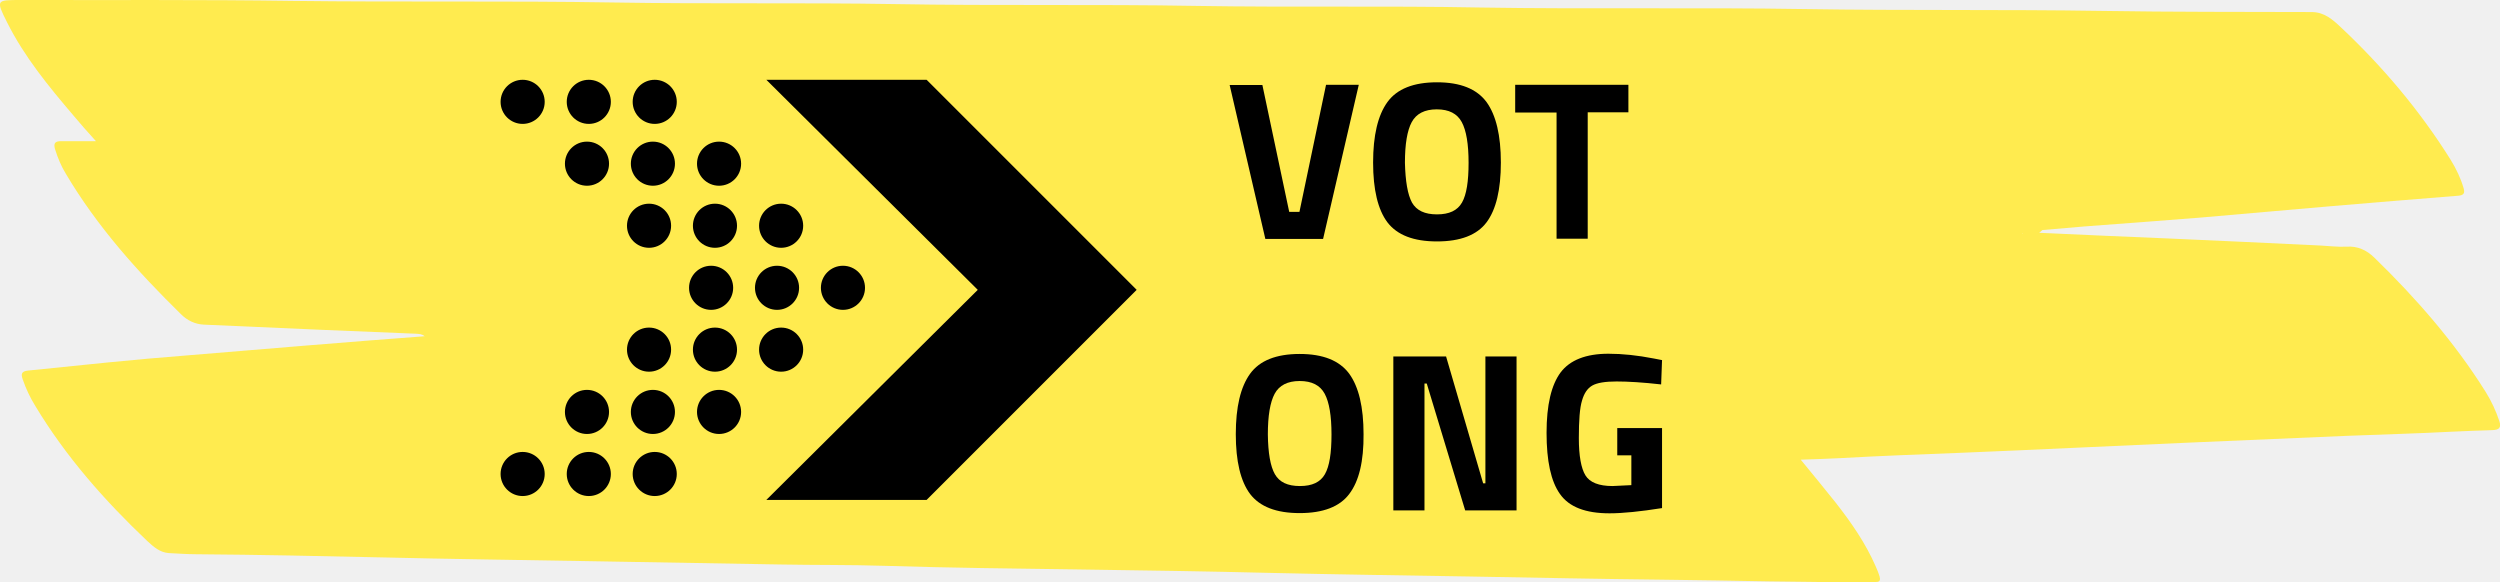
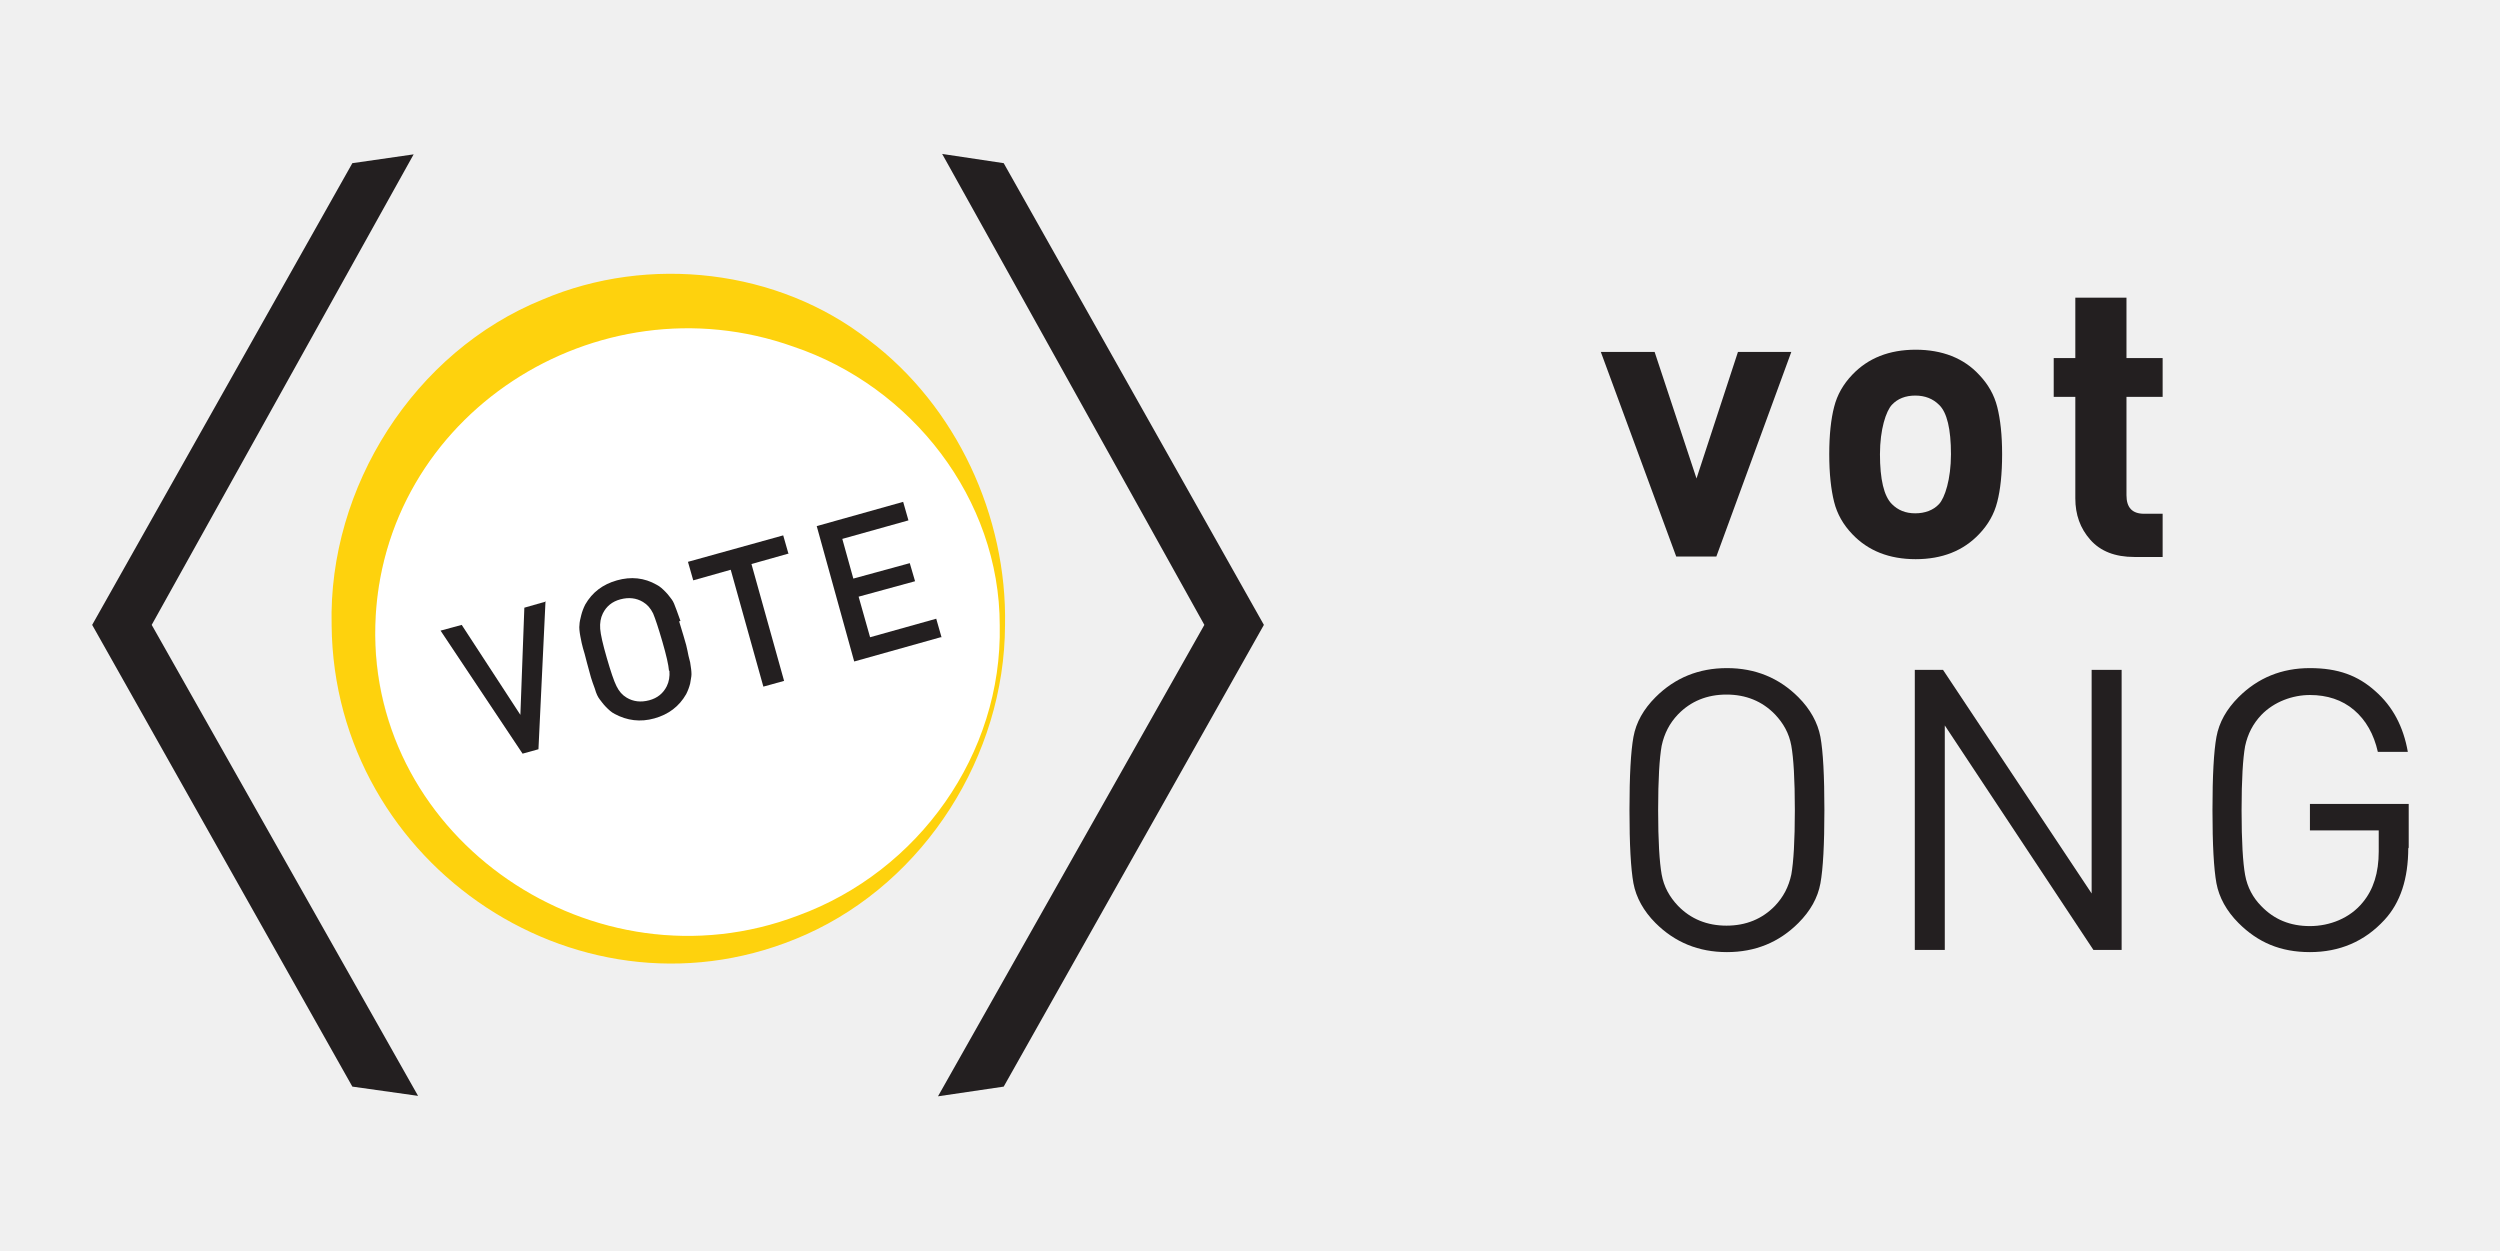
- <svg xmlns="http://www.w3.org/2000/svg" id="Layer_1" x="0" y="0" version="1.1" viewBox="0 0 1099.7 256" xml:space="preserve" style="enable-background:new 0 0 1099.7 256">
-   <style type="text/css">.st0{fill:#ffeb4f}</style>
-   <path d="M1099.4,185.2c-1.5-4.5-3.5-8.8-6-12.8c-13.7-21.9-30.6-41.2-49-59.1c-3.4-3.3-7.3-5.1-12.1-4.8 c-3.9,0.2-7.7-0.3-11.6-0.5c-22.3-1.1-44.6-2.1-66.9-3.1c-18.9-0.8-37.9-1.6-56.8-2.5c0.5-0.4,1-0.8,1.4-1.2c0,0,0,0,0,0 c6.2-0.5,12.4-1.1,18.6-1.6c17-1.3,34-2.5,51.1-3.9c19.1-1.6,38.2-3.4,57.3-5c18.6-1.6,37.3-3.1,55.9-4.6c2.2-0.2,3.1-0.9,2.4-3.3 c-1.3-4.5-3.3-8.6-5.7-12.5c-13.5-21.6-29.8-40.9-48.3-58.3c-3.6-3.4-7.3-6.7-12.9-6.7c-30.7-0.1-61.4,0-92.1-0.5 c-43.3-0.7-86.7-0.1-130-0.8c-47.9-0.8-95.9,0.1-143.9-0.7c-41.4-0.8-82.9,0-124.4-0.7c-44.2-0.8-88.4,0-132.6-0.8 c-41.2-0.7-82.4,0-123.6-0.7c-46.9-0.8-93.9-0.1-140.9-0.7C89.1-0.2,49,0.1,9,0C-1.7,0-1.8,0,3.1,9.8C10.7,25,21.4,38,32.3,50.8 c3,3.6,6.1,7.1,9.9,11.3c-5.8,0-10.6,0-15.4,0c-2.4,0-3.4,0.8-2.6,3.5c1.2,3.8,2.7,7.5,4.8,10.9c13.7,23.1,31.5,43,50.6,61.7 c2.7,2.7,6.1,4.4,10,4.6c17.4,0.8,34.9,1.5,52.3,2.3c13.7,0.6,27.4,1.1,41.1,1.7c1.3,0.1,2.6,0.1,3.8,1.1c-17.1,1.3-34,2.6-50.9,4 c-17.8,1.4-35.5,3-53.2,4.4c-23.5,1.8-46.9,4.3-70.3,6.7c-3.1,0.3-3.2,1.6-2.4,3.9c1.4,4.1,3.3,8.1,5.6,11.8 C29,200.9,46,220.2,64.8,238c2.7,2.5,5.6,5.1,9.6,5.3c4,0.2,8,0.5,12,0.5c27.3,0.2,54.7,0.8,82,1.4c29.3,0.7,58.7,1.1,88,1.6 c28.8,0.5,57.7,1,86.5,1.5c15.5,0.3,31,0.1,46.4,0.6c28.6,0.9,57.2,1.2,85.7,1.6c27.8,0.4,55.7,0.8,83.5,1.5 c29.5,0.7,58.9,1.1,88.4,1.6c28.5,0.5,56.9,1.1,85.4,1.4c30.2,0.3,60.4,1.3,90.6,1c0.7,0,1.5,0,2.2,0c1.9,0.1,2.1-1,1.7-2.4 c-0.4-1.4-1-2.8-1.6-4.2c-4.5-10.4-10.9-19.6-17.8-28.4c-4.9-6.2-10-12.3-15.3-18.8c6.3-0.2,12.1-0.4,17.9-0.7 c17.3-1,34.6-1.6,52-2.3c17.4-0.7,34.9-1.5,52.3-2.3c16.2-0.7,32.4-1.5,48.6-2.2c23.3-1,46.6-2,69.9-3c15.2-0.6,30.4-1,45.6-1.8 c6-0.3,12-0.5,18-0.7C1099.2,189.1,1100.4,188.2,1099.4,185.2z M889.9,102.3c-0.1,0-0.1,0.1-0.2,0.1 C889.7,102.4,889.7,102.4,889.9,102.3C889.8,102.3,889.8,102.3,889.9,102.3z M889.6,102.5c0.1,0,0.2,0,0.3,0c0,0-0.1,0-0.1,0.1 C890.1,102.8,889.5,102.6,889.6,102.5z" class="st0" />
-   <circle cx="229.9" cy="44.8" r="9.7" />
-   <circle cx="259" cy="44.8" r="9.7" />
-   <circle cx="288" cy="44.8" r="9.7" />
-   <circle cx="258.2" cy="72" r="9.7" />
-   <circle cx="287.2" cy="72" r="9.7" />
-   <circle cx="316.3" cy="72" r="9.7" />
-   <circle cx="285.5" cy="99.3" r="9.7" />
-   <circle cx="314.5" cy="99.3" r="9.7" />
-   <circle cx="343.6" cy="99.3" r="9.7" />
-   <circle cx="312.8" cy="126.6" r="9.7" />
-   <circle cx="341.8" cy="126.6" r="9.7" />
-   <circle cx="370.8" cy="126.6" r="9.7" />
-   <circle cx="285.5" cy="153.8" r="9.7" />
-   <circle cx="314.5" cy="153.8" r="9.7" />
-   <circle cx="343.6" cy="153.8" r="9.7" />
-   <circle cx="258.2" cy="181.2" r="9.7" />
-   <circle cx="287.2" cy="181.2" r="9.7" />
-   <circle cx="316.3" cy="181.2" r="9.7" />
-   <circle cx="229.9" cy="208.5" r="9.7" />
-   <circle cx="259" cy="208.5" r="9.7" />
-   <circle cx="288" cy="208.5" r="9.7" />
-   <polygon points="407.6 35.1 337.1 35.1 430.1 127.5 337.1 219.9 407.6 219.9 500 127.5" />
+ <svg xmlns="http://www.w3.org/2000/svg" id="Layer_1" data-name="Layer 1" version="1.1" viewBox="0 0 566.9 283.5">
+   <defs>
+     <style>
+       .cls-1 {
+         fill: #231f20;
+       }
+ 
+       .cls-1, .cls-2, .cls-3 {
+         stroke-width: 0px;
+       }
+ 
+       .cls-2 {
+         fill: #fed20d;
+       }
+ 
+       .cls-3 {
+         fill: #fff;
+       }
+     </style>
+   </defs>
  <g>
-     <path d="M583.3,37.3h14.4L582,105.1h-25.4l-15.7-67.7h14.4l11.8,55.8h4.5L583.3,37.3z" />
-     <path d="M653.9,97.8c-4.2,5.6-11.5,8.4-21.8,8.4c-10.3,0-17.5-2.8-21.8-8.4c-4.2-5.6-6.3-14.4-6.3-26.3s2.1-20.8,6.3-26.6 c4.2-5.8,11.5-8.7,21.8-8.7c10.3,0,17.5,2.9,21.8,8.7c4.2,5.8,6.3,14.7,6.3,26.6S658.1,92.2,653.9,97.8z M621.1,89.1 c2,3.5,5.6,5.2,11,5.2c5.4,0,9-1.7,11-5.2c2-3.5,2.9-9.3,2.9-17.5c0-8.2-1-14.2-3-17.9c-2-3.7-5.6-5.6-11-5.6c-5.3,0-9,1.9-11,5.6 c-2,3.7-3,9.7-3,17.9C618.2,79.7,619.2,85.6,621.1,89.1z" />
-     <path d="M666.5,49.5V37.3h49.8v12.1h-17.9v55.6h-13.7V49.5H666.5z" />
-     <path d="M593.5,217.3c-4.2,5.6-11.5,8.4-21.8,8.4c-10.3,0-17.5-2.8-21.8-8.4c-4.2-5.6-6.3-14.4-6.3-26.3c0-12,2.1-20.8,6.3-26.6 c4.2-5.8,11.5-8.7,21.8-8.7c10.3,0,17.5,2.9,21.8,8.7c4.2,5.8,6.3,14.7,6.3,26.6C599.9,202.9,597.8,211.7,593.5,217.3z M560.8,208.6c2,3.5,5.6,5.2,11,5.2c5.4,0,9-1.7,11-5.2c2-3.5,2.9-9.3,2.9-17.5c0-8.2-1-14.2-3-17.9c-2-3.7-5.6-5.6-11-5.6 c-5.3,0-9,1.9-11,5.6c-2,3.7-3,9.7-3,17.9C557.8,199.2,558.8,205.1,560.8,208.6z" />
-     <path d="M612.9,224.5v-67.7h23.2l16.3,55.8h1v-55.8h13.7v67.7h-22.6l-16.9-55.8h-1v55.8H612.9z" />
-     <path d="M711.4,200.2v-11.9h19.7v35.2c-9.5,1.5-17.2,2.3-23.1,2.3c-10.6,0-17.8-2.8-21.8-8.5c-4-5.6-5.9-14.6-5.9-26.9 c0-12.3,2.1-21.1,6.2-26.6c4.1-5.4,11.1-8.2,21-8.2c6.2,0,12.8,0.7,20,2.1l3.6,0.7l-0.4,10.7c-8-0.9-14.5-1.3-19.6-1.3 c-5.1,0-8.6,0.6-10.7,1.8c-2.1,1.2-3.6,3.4-4.5,6.6c-1,3.2-1.4,8.7-1.4,16.5c0,7.8,1,13.3,2.9,16.4c1.9,3.1,5.9,4.7,11.9,4.7 l8.3-0.4v-13.1H711.4z" />
+     <g>
+       <ellipse class="cls-3" cx="156.2" cy="143.3" rx="71.1" ry="69" />
+       <path class="cls-2" d="M227.9,141.8c-.1,29.5-18.1,58-45.1,70.1-50.3,22.5-107.1-15.4-107.6-70.1-.8-31.3,18.7-62.1,47.9-73.9,24-10.2,53.3-6.9,73.9,9.2,19.9,15,31.4,40,30.9,64.7h0ZM226.7,141.8c0-28.7-20-54.2-46.8-63.2-44.6-15.9-93.5,15.6-94.8,63.2-1.3,48.5,49.7,83.4,95.9,65.8,27.3-10,46.3-36.6,45.7-65.8h0Z" />
+     </g>
+     <path class="cls-1" d="M213.6,34.9l14,2.1,59,104.7-59,104.7-14.9,2.2,60.4-106.9-59.4-106.7Z" />
+     <polygon class="cls-1" points="34.4 141.7 94.8 248.5 79.9 246.4 20.9 141.7 79.9 37 93.8 35 34.4 141.7" />
+     <g>
+       <path class="cls-1" d="M123.7,136.3l-1.6,33.6-3.6,1-18.6-27.9,4.8-1.3,13.3,20.4.9-24.3,4.9-1.4Z" />
+       <path class="cls-1" d="M154,140.9c.2.6.5,1.7,1,3.3.5,1.6.8,2.8.9,3.4.1.6.3,1.5.6,2.6.2,1.2.3,2,.3,2.7,0,.6-.2,1.3-.3,2.1-.2.8-.5,1.6-.9,2.4-1.6,2.8-4,4.6-7.2,5.5-3.2.9-6.2.5-9-1-.8-.4-1.4-1-2-1.6-.6-.6-1-1.2-1.4-1.7-.4-.5-.8-1.3-1.1-2.4-.4-1.1-.7-1.9-.9-2.6-.2-.7-.5-1.8-.9-3.3-.4-1.6-.7-2.7-.9-3.3-.2-.7-.4-1.6-.6-2.7-.2-1.1-.3-2-.2-2.6,0-.6.2-1.4.4-2.2.2-.8.5-1.6.9-2.4,1.6-2.8,4-4.6,7.2-5.5,3.2-.9,6.2-.6,9,1,.8.4,1.4,1,2,1.6.6.6,1,1.2,1.4,1.7.4.5.7,1.3,1.1,2.4.4,1.1.7,2,.9,2.5ZM151.7,152.1c-.1-1.3-.6-3.5-1.5-6.6-.9-3.1-1.6-5.2-2.1-6.4-.6-1.2-1.3-2-2.3-2.6-1.5-.9-3.2-1.1-5.1-.6s-3.2,1.6-4,3.2c-.5,1-.7,2.2-.6,3.5.1,1.3.6,3.5,1.5,6.6.9,3.1,1.6,5.2,2.2,6.4.6,1.2,1.3,2,2.3,2.6,1.5.9,3.2,1.1,5.1.6s3.2-1.6,4-3.2c.5-1,.7-2.2.6-3.5Z" />
+       <path class="cls-1" d="M178.9,125.5l-8.5,2.4,7.4,26.5-4.7,1.3-7.4-26.5-8.5,2.4-1.2-4.2,21.6-6,1.2,4.2Z" />
+       <path class="cls-1" d="M213.3,144.5l-19.6,5.5-8.5-30.7,19.6-5.5,1.2,4.2-15,4.2,2.5,9,12.8-3.5,1.2,4.1-12.8,3.5,2.6,9.2,15-4.2,1.2,4.2Z" />
+     </g>
+   </g>
+   <g>
+     <path class="cls-1" d="M406.2,79.8l-17,46.4h-9.1l-17.1-46.4h12.2l9.5,28.7,9.4-28.7h12.2Z" />
+     <path class="cls-1" d="M454,103c0,4.5-.4,8.1-1.1,10.8-.7,2.8-2.1,5.2-4.1,7.3-3.6,3.8-8.4,5.7-14.4,5.7s-10.8-1.9-14.4-5.7c-2-2.1-3.4-4.5-4.1-7.3-.7-2.8-1.1-6.4-1.1-10.8s.4-8,1.1-10.7c.7-2.8,2.1-5.2,4.1-7.3,3.6-3.8,8.4-5.7,14.4-5.7s10.9,1.9,14.4,5.7c2,2.1,3.4,4.5,4.1,7.3.7,2.8,1.1,6.3,1.1,10.7ZM442.4,103c0-5.7-.9-9.5-2.7-11.2-1.4-1.4-3.2-2.1-5.4-2.1s-4,.7-5.3,2.1-2.7,5.5-2.7,11.2.9,9.5,2.7,11.3c1.4,1.4,3.1,2.1,5.3,2.1s4.1-.7,5.4-2.1,2.7-5.6,2.7-11.3Z" />
+     <path class="cls-1" d="M490.3,126.3h-6.3c-4.4,0-7.7-1.3-10-3.9-2.3-2.6-3.4-5.7-3.4-9.4v-23h-4.9v-8.8h4.9v-13.7h11.6v13.7h8.2v8.8h-8.2v22.3c0,2.8,1.3,4.2,4,4.2h4.2v9.8Z" />
+     <path class="cls-1" d="M412.8,167.1c.6,3.3.9,8.8.9,16.6s-.3,13.3-.9,16.6c-.6,3.3-2.3,6.3-5,9-4.4,4.4-9.8,6.6-16.2,6.6s-11.8-2.2-16.2-6.6c-2.7-2.7-4.4-5.8-5-9-.6-3.3-.9-8.8-.9-16.6s.3-13.3.9-16.6c.6-3.3,2.3-6.3,5-9,4.4-4.4,9.8-6.6,16.2-6.6s11.8,2.2,16.2,6.6c2.7,2.7,4.4,5.8,5,9ZM406.2,198.3c.5-2.8.8-7.6.8-14.6s-.3-11.8-.8-14.6c-.5-2.8-1.8-5.1-3.7-7.1-2.9-3-6.6-4.5-11-4.5s-8.1,1.5-11,4.5c-1.9,2-3.1,4.3-3.7,7.1-.5,2.8-.8,7.6-.8,14.6s.3,11.8.8,14.6c.5,2.8,1.8,5.1,3.7,7.1,2.9,3,6.6,4.5,11,4.5s8.1-1.5,11-4.5c1.9-2,3.1-4.3,3.7-7.1Z" />
+     <path class="cls-1" d="M481.1,215.4h-6.4l-33.7-50.9v50.9h-6.8v-63.5h6.4l33.7,50.7v-50.7h6.8v63.5Z" />
+     <path class="cls-1" d="M546.1,192.2c0,7.1-1.8,12.5-5.4,16.4-4.5,4.9-10.2,7.3-16.9,7.3s-11.8-2.2-16.2-6.6c-2.7-2.7-4.4-5.8-5-9-.6-3.3-.9-8.8-.9-16.6s.3-13.3.9-16.6c.6-3.3,2.3-6.3,5-9,4.4-4.4,9.8-6.6,16.2-6.6s10.9,1.7,14.8,5.2c4,3.5,6.4,8.1,7.4,13.8h-6.8c-.9-4-2.7-7.2-5.4-9.5-2.7-2.3-6.1-3.4-10-3.4s-8.1,1.5-11,4.5c-1.9,2-3.1,4.3-3.7,7.1-.5,2.8-.8,7.6-.8,14.6s.3,11.8.8,14.6c.5,2.8,1.8,5.2,3.7,7.1,2.9,3,6.5,4.5,11,4.5s9.1-1.8,12-5.4c2.4-2.9,3.6-6.7,3.6-11.5v-4.8h-15.6v-6h22.4v10.1Z" />
  </g>
</svg>
